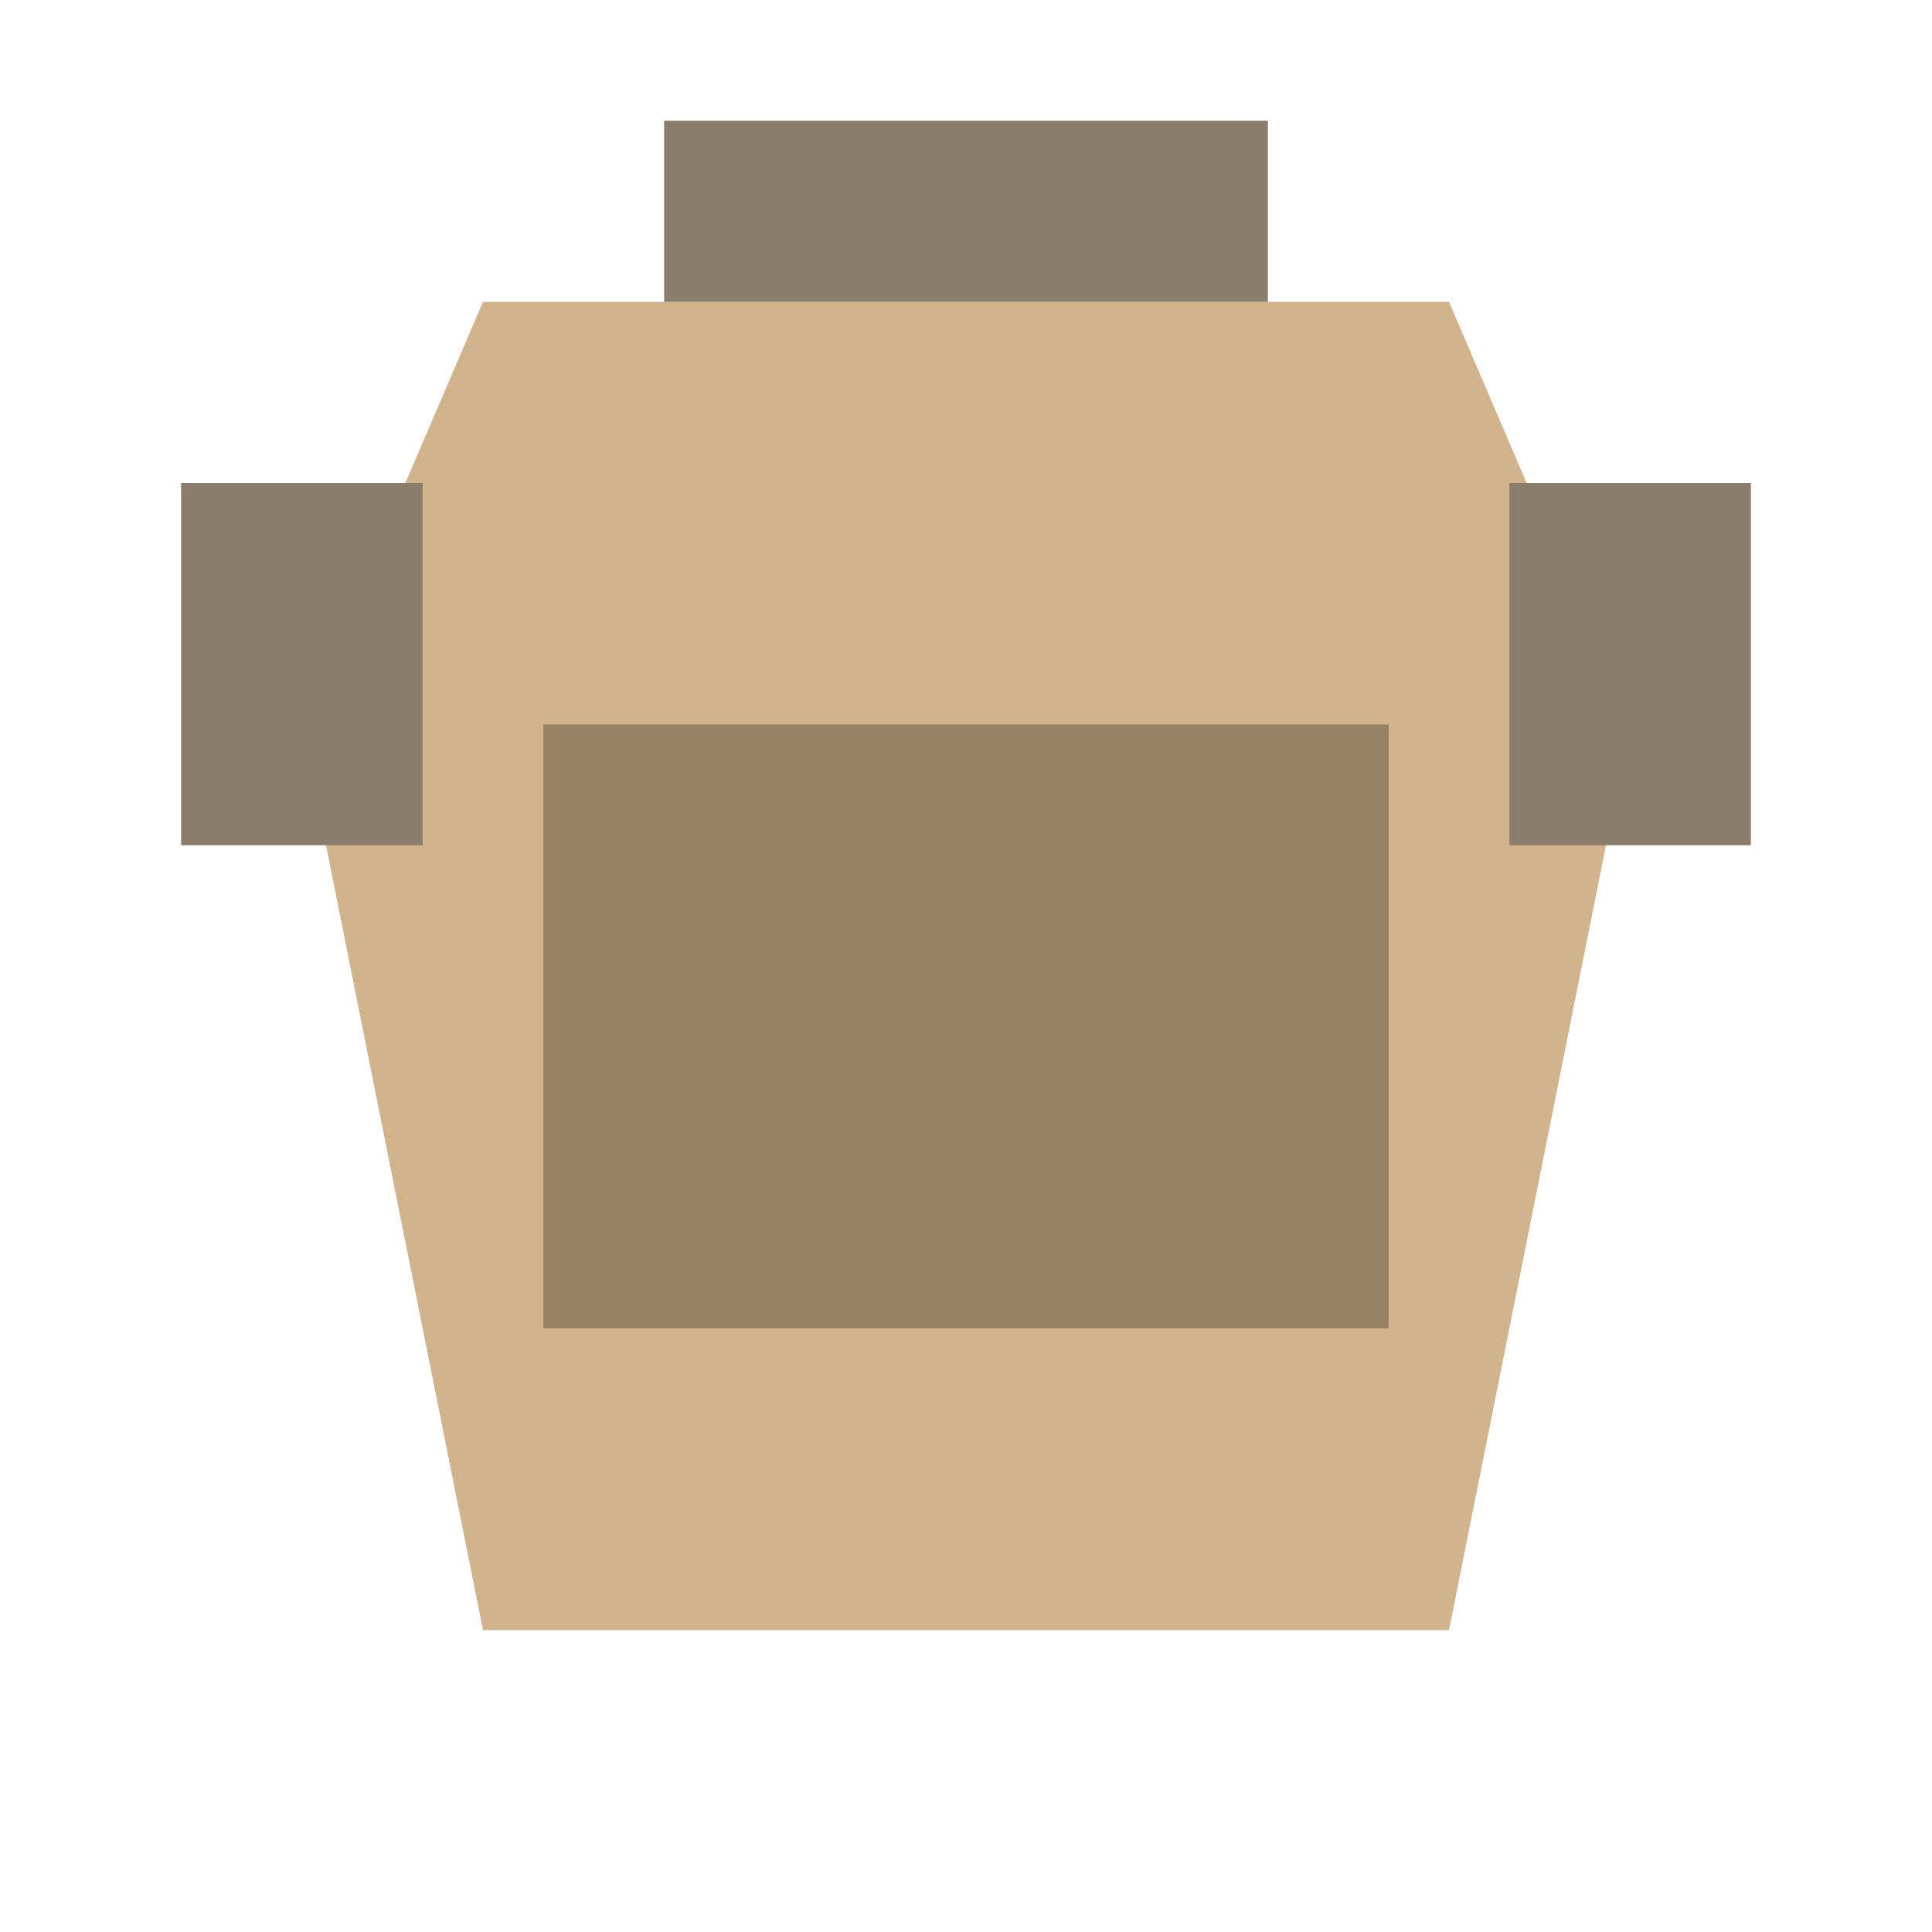
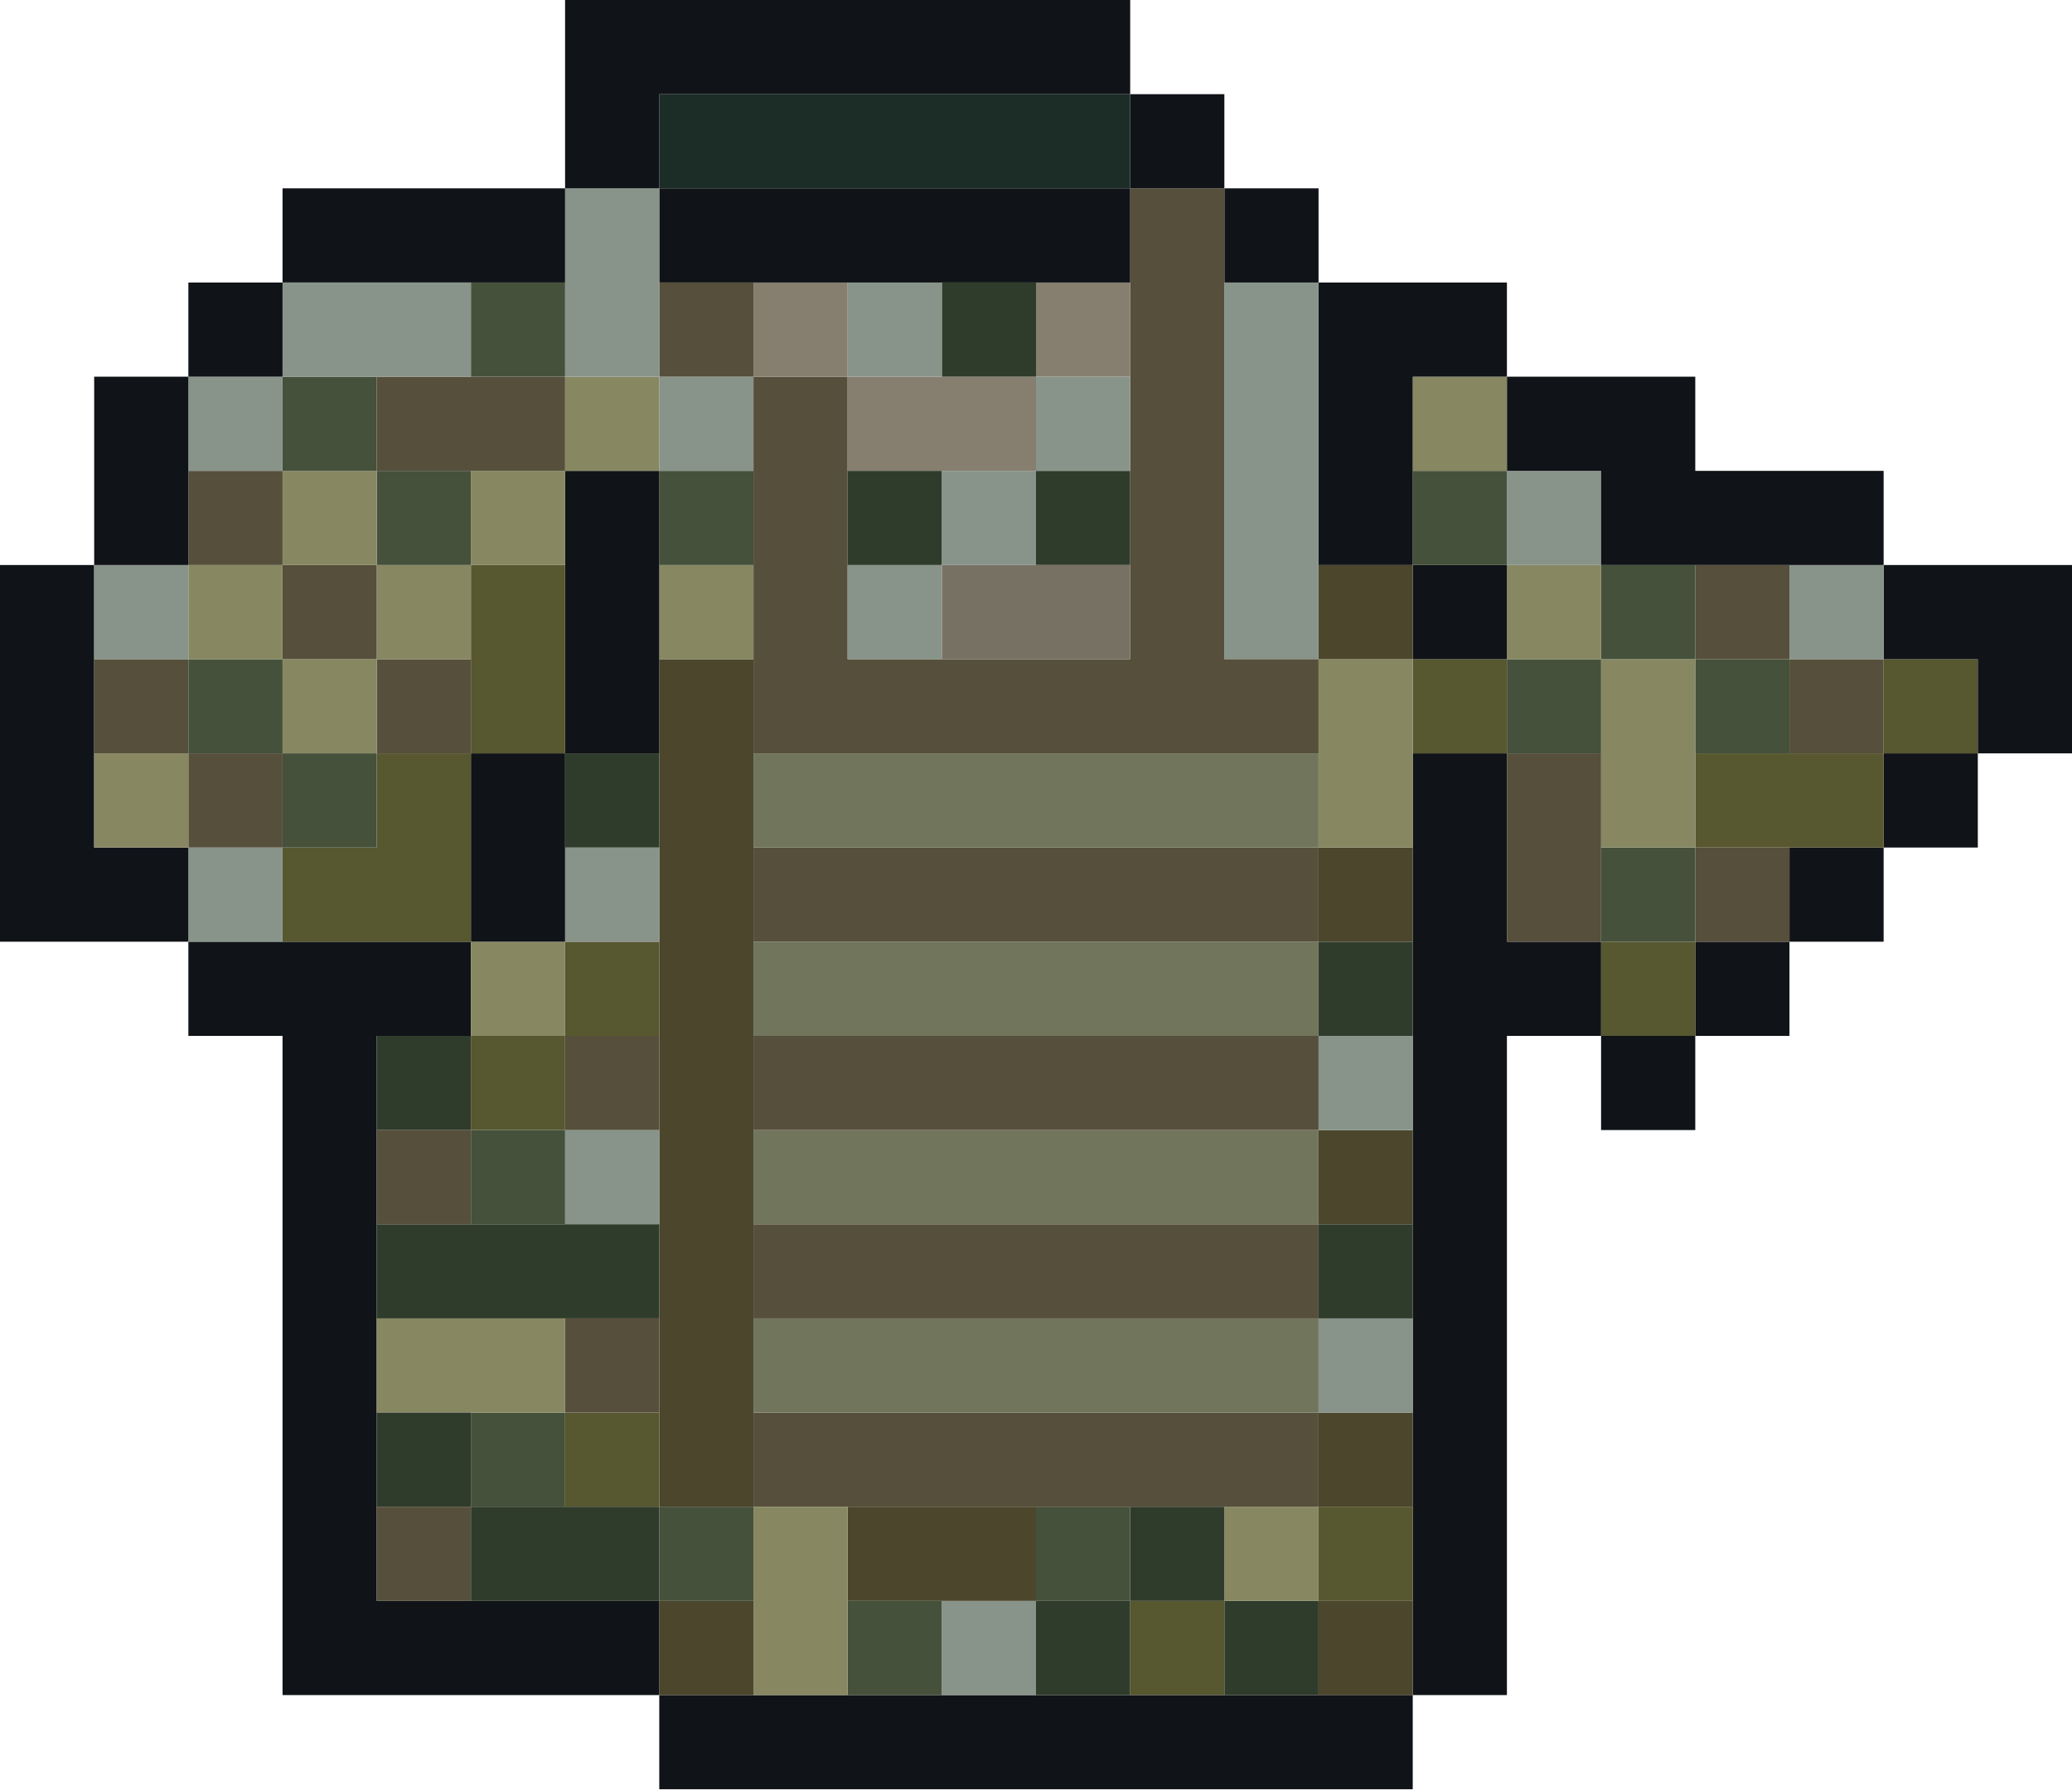
- <svg xmlns="http://www.w3.org/2000/svg" width="32" height="32" viewBox="0 0 32 32">
-   <path d="M8 5 L24 5 L27 12 L24 27 L8 27 L5 12 Z" fill="#D2B48C" />
-   <rect x="3" y="8" width="4" height="6" fill="#8B7D6B" />
-   <rect x="25" y="8" width="4" height="6" fill="#8B7D6B" />
-   <rect x="11" y="2" width="10" height="3" fill="#8B7D6B" />
-   <rect x="9" y="12" width="14" height="10" fill="#5c4e3c" opacity="0.5" />
+ <svg xmlns="http://www.w3.org/2000/svg" id="Layer_1" viewBox="0 0 44 38">
+   <defs>
+     <style>.cls-1{fill:#575730;}.cls-2{fill:#45513a;}.cls-3{fill:#777163;}.cls-4{fill:#867f6f;}.cls-5{fill:#303c2b;}.cls-6{fill:#101317;}.cls-7{fill:#71755b;}.cls-8{fill:#1c2d27;}.cls-9{fill:#878862;}.cls-10{fill:#88948a;}.cls-11{fill:#4b462c;}.cls-12{fill:#564f3b;}</style>
+   </defs>
+   <rect class="cls-6" x="40" y="16" width="2" height="2" />
+   <rect class="cls-1" x="40" y="14" width="2" height="2" />
+   <polygon class="cls-6" points="42 14 42 16 44 16 44 14 44 12 42 12 40 12 40 14 42 14" />
+   <rect class="cls-6" x="38" y="18" width="2" height="2" />
+   <polygon class="cls-1" points="38 16 36 16 36 18 38 18 40 18 40 16 38 16" />
+   <rect class="cls-12" x="38" y="14" width="2" height="2" />
+   <rect class="cls-10" x="38" y="12" width="2" height="2" />
+   <rect class="cls-6" x="36" y="20" width="2" height="2" />
+   <rect class="cls-12" x="36" y="18" width="2" height="2" />
+   <rect class="cls-2" x="36" y="14" width="2" height="2" />
+   <rect class="cls-12" x="36" y="12" width="2" height="2" />
+   <rect class="cls-6" x="34" y="22" width="2" height="2" />
+   <rect class="cls-1" x="34" y="20" width="2" height="2" />
+   <rect class="cls-2" x="34" y="18" width="2" height="2" />
+   <polygon class="cls-9" points="34 14 34 16 34 18 36 18 36 16 36 14 34 14" />
+   <rect class="cls-2" x="34" y="12" width="2" height="2" />
+   <polygon class="cls-6" points="32 20 32 18 32 16 30 16 30 18 30 20 30 22 30 24 30 26 30 28 30 30 30 32 30 34 30 36 32 36 32 34 32 32 32 30 32 28 32 26 32 24 32 22 34 22 34 20 32 20" />
+   <polygon class="cls-12" points="34 16 32 16 32 18 32 20 34 20 34 18 34 16" />
+   <rect class="cls-2" x="32" y="14" width="2" height="2" />
+   <rect class="cls-9" x="32" y="12" width="2" height="2" />
+   <rect class="cls-10" x="32" y="10" width="2" height="2" />
+   <polygon class="cls-6" points="34 10 34 12 36 12 38 12 40 12 40 10 38 10 36 10 36 8 34 8 32 8 32 10 34 10" />
+   <rect class="cls-1" x="30" y="14" width="2" height="2" />
+   <rect class="cls-6" x="30" y="12" width="2" height="2" />
+   <rect class="cls-2" x="30" y="10" width="2" height="2" />
+   <rect class="cls-9" x="30" y="8" width="2" height="2" />
+   <rect class="cls-11" x="28" y="34" width="2" height="2" />
+   <rect class="cls-1" x="28" y="32" width="2" height="2" />
+   <rect class="cls-11" x="28" y="30" width="2" height="2" />
+   <rect class="cls-10" x="28" y="28" width="2" height="2" />
+   <rect class="cls-5" x="28" y="26" width="2" height="2" />
+   <rect class="cls-11" x="28" y="24" width="2" height="2" />
+   <rect class="cls-10" x="28" y="22" width="2" height="2" />
+   <rect class="cls-5" x="28" y="20" width="2" height="2" />
+   <rect class="cls-11" x="28" y="18" width="2" height="2" />
+   <polygon class="cls-9" points="30 18 30 16 30 14 28 14 28 16 28 18 30 18" />
+   <rect class="cls-11" x="28" y="12" width="2" height="2" />
+   <polygon class="cls-6" points="28 10 28 12 30 12 30 10 30 8 32 8 32 6 30 6 28 6 28 8 28 10" />
+   <polygon class="cls-6" points="26 36 24 36 22 36 20 36 18 36 16 36 14 36 14 38 16 38 18 38 20 38 22 38 24 38 26 38 28 38 30 38 30 36 28 36 26 36" />
+   <rect class="cls-5" x="26" y="34" width="2" height="2" />
+   <rect class="cls-9" x="26" y="32" width="2" height="2" />
+   <polygon class="cls-10" points="26 8 26 10 26 12 26 14 28 14 28 12 28 10 28 8 28 6 26 6 26 8" />
+   <rect class="cls-6" x="26" y="4" width="2" height="2" />
+   <rect class="cls-1" x="24" y="34" width="2" height="2" />
+   <rect class="cls-5" x="24" y="32" width="2" height="2" />
+   <polygon class="cls-12" points="24 6 24 8 24 10 24 12 24 14 22 14 20 14 18 14 18 12 18 10 18 8 16 8 16 10 16 12 16 14 16 16 18 16 20 16 22 16 24 16 26 16 28 16 28 14 26 14 26 12 26 10 26 8 26 6 26 4 24 4 24 6" />
+   <rect class="cls-6" x="24" y="2" width="2" height="2" />
+   <rect class="cls-5" x="22" y="34" width="2" height="2" />
+   <rect class="cls-2" x="22" y="32" width="2" height="2" />
+   <rect class="cls-5" x="22" y="10" width="2" height="2" />
+   <rect class="cls-10" x="22" y="8" width="2" height="2" />
+   <rect class="cls-4" x="22" y="6" width="2" height="2" />
+   <rect class="cls-10" x="20" y="34" width="2" height="2" />
+   <polygon class="cls-11" points="20 32 18 32 18 34 20 34 22 34 22 32 20 32" />
+   <polygon class="cls-3" points="20 12 20 14 22 14 24 14 24 12 22 12 20 12" />
+   <rect class="cls-10" x="20" y="10" width="2" height="2" />
+   <polygon class="cls-4" points="22 10 22 8 20 8 18 8 18 10 20 10 22 10" />
+   <rect class="cls-5" x="20" y="6" width="2" height="2" />
+   <polygon class="cls-8" points="20 2 18 2 16 2 14 2 14 4 16 4 18 4 20 4 22 4 24 4 24 2 22 2 20 2" />
+   <rect class="cls-2" x="18" y="34" width="2" height="2" />
+   <polygon class="cls-12" points="20 32 22 32 24 32 26 32 28 32 28 30 26 30 24 30 22 30 20 30 18 30 16 30 16 32 18 32 20 32" />
+   <polygon class="cls-7" points="20 30 22 30 24 30 26 30 28 30 28 28 26 28 24 28 22 28 20 28 18 28 16 28 16 30 18 30 20 30" />
+   <polygon class="cls-12" points="20 28 22 28 24 28 26 28 28 28 28 26 26 26 24 26 22 26 20 26 18 26 16 26 16 28 18 28 20 28" />
+   <polygon class="cls-7" points="20 26 22 26 24 26 26 26 28 26 28 24 26 24 24 24 22 24 20 24 18 24 16 24 16 26 18 26 20 26" />
+   <polygon class="cls-12" points="20 24 22 24 24 24 26 24 28 24 28 22 26 22 24 22 22 22 20 22 18 22 16 22 16 24 18 24 20 24" />
+   <polygon class="cls-7" points="20 22 22 22 24 22 26 22 28 22 28 20 26 20 24 20 22 20 20 20 18 20 16 20 16 22 18 22 20 22" />
+   <polygon class="cls-12" points="20 20 22 20 24 20 26 20 28 20 28 18 26 18 24 18 22 18 20 18 18 18 16 18 16 20 18 20 20 20" />
+   <rect class="cls-10" x="18" y="12" width="2" height="2" />
+   <rect class="cls-5" x="18" y="10" width="2" height="2" />
+   <rect class="cls-10" x="18" y="6" width="2" height="2" />
+   <polygon class="cls-9" points="18 32 16 32 16 34 16 36 18 36 18 34 18 32" />
+   <polygon class="cls-7" points="18 18 20 18 22 18 24 18 26 18 28 18 28 16 26 16 24 16 22 16 20 16 18 16 16 16 16 18 18 18" />
+   <rect class="cls-4" x="16" y="6" width="2" height="2" />
+   <polygon class="cls-6" points="18 6 20 6 22 6 24 6 24 4 22 4 20 4 18 4 16 4 14 4 14 6 16 6 18 6" />
+   <rect class="cls-11" x="14" y="34" width="2" height="2" />
+   <rect class="cls-2" x="14" y="32" width="2" height="2" />
+   <polygon class="cls-11" points="14 16 14 18 14 20 14 22 14 24 14 26 14 28 14 30 14 32 16 32 16 30 16 28 16 26 16 24 16 22 16 20 16 18 16 16 16 14 14 14 14 16" />
+   <rect class="cls-9" x="14" y="12" width="2" height="2" />
+   <rect class="cls-2" x="14" y="10" width="2" height="2" />
+   <rect class="cls-10" x="14" y="8" width="2" height="2" />
+   <rect class="cls-12" x="14" y="6" width="2" height="2" />
+   <polygon class="cls-6" points="12 34 10 34 8 34 8 32 8 30 8 28 8 26 8 24 8 22 10 22 10 20 8 20 6 20 4 20 4 22 6 22 6 24 6 26 6 28 6 30 6 32 6 34 6 36 8 36 10 36 12 36 14 36 14 34 12 34" />
+   <polygon class="cls-5" points="12 32 10 32 10 34 12 34 14 34 14 32 12 32" />
+   <rect class="cls-1" x="12" y="30" width="2" height="2" />
+   <rect class="cls-12" x="12" y="28" width="2" height="2" />
+   <rect class="cls-10" x="12" y="24" width="2" height="2" />
+   <rect class="cls-12" x="12" y="22" width="2" height="2" />
+   <rect class="cls-1" x="12" y="20" width="2" height="2" />
+   <rect class="cls-10" x="12" y="18" width="2" height="2" />
+   <rect class="cls-5" x="12" y="16" width="2" height="2" />
+   <polygon class="cls-6" points="12 14 12 16 14 16 14 14 14 12 14 10 12 10 12 12 12 14" />
+   <rect class="cls-9" x="12" y="8" width="2" height="2" />
+   <polygon class="cls-10" points="12 8 14 8 14 6 14 4 12 4 12 6 12 8" />
+   <polygon class="cls-6" points="14 2 16 2 18 2 20 2 22 2 24 2 24 0 22 0 20 0 18 0 16 0 14 0 12 0 12 2 12 4 14 4 14 2" />
+   <rect class="cls-2" x="10" y="30" width="2" height="2" />
+   <polygon class="cls-9" points="12 30 12 28 10 28 8 28 8 30 10 30 12 30" />
+   <polygon class="cls-5" points="12 28 14 28 14 26 12 26 10 26 8 26 8 28 10 28 12 28" />
+   <rect class="cls-2" x="10" y="24" width="2" height="2" />
+   <rect class="cls-1" x="10" y="22" width="2" height="2" />
+   <rect class="cls-9" x="10" y="20" width="2" height="2" />
+   <polygon class="cls-6" points="12 18 12 16 10 16 10 18 10 20 12 20 12 18" />
+   <polygon class="cls-1" points="12 12 10 12 10 14 10 16 12 16 12 14 12 12" />
+   <rect class="cls-9" x="10" y="10" width="2" height="2" />
+   <rect class="cls-2" x="10" y="6" width="2" height="2" />
+   <rect class="cls-12" x="8" y="32" width="2" height="2" />
+   <rect class="cls-5" x="8" y="30" width="2" height="2" />
+   <rect class="cls-12" x="8" y="24" width="2" height="2" />
+   <rect class="cls-5" x="8" y="22" width="2" height="2" />
+   <polygon class="cls-1" points="10 16 8 16 8 18 6 18 6 20 8 20 10 20 10 18 10 16" />
+   <rect class="cls-12" x="8" y="14" width="2" height="2" />
+   <rect class="cls-9" x="8" y="12" width="2" height="2" />
+   <rect class="cls-2" x="8" y="10" width="2" height="2" />
+   <polygon class="cls-12" points="10 10 12 10 12 8 10 8 8 8 8 10 10 10" />
+   <polygon class="cls-6" points="10 6 12 6 12 4 10 4 8 4 6 4 6 6 8 6 10 6" />
+   <rect class="cls-2" x="6" y="16" width="2" height="2" />
+   <rect class="cls-9" x="6" y="14" width="2" height="2" />
+   <rect class="cls-12" x="6" y="12" width="2" height="2" />
+   <rect class="cls-9" x="6" y="10" width="2" height="2" />
+   <rect class="cls-2" x="6" y="8" width="2" height="2" />
+   <polygon class="cls-10" points="8 8 10 8 10 6 8 6 6 6 6 8 8 8" />
+   <rect class="cls-10" x="4" y="18" width="2" height="2" />
+   <rect class="cls-12" x="4" y="16" width="2" height="2" />
+   <rect class="cls-2" x="4" y="14" width="2" height="2" />
+   <rect class="cls-9" x="4" y="12" width="2" height="2" />
+   <rect class="cls-12" x="4" y="10" width="2" height="2" />
+   <rect class="cls-10" x="4" y="8" width="2" height="2" />
+   <rect class="cls-6" x="4" y="6" width="2" height="2" />
+   <polygon class="cls-6" points="4 20 4 18 2 18 2 16 2 14 2 12 0 12 0 14 0 16 0 18 0 20 2 20 4 20" />
+   <rect class="cls-9" x="2" y="16" width="2" height="2" />
+   <rect class="cls-12" x="2" y="14" width="2" height="2" />
+   <rect class="cls-10" x="2" y="12" width="2" height="2" />
+   <polygon class="cls-6" points="4 10 4 8 2 8 2 10 2 12 4 12 4 10" />
</svg>
